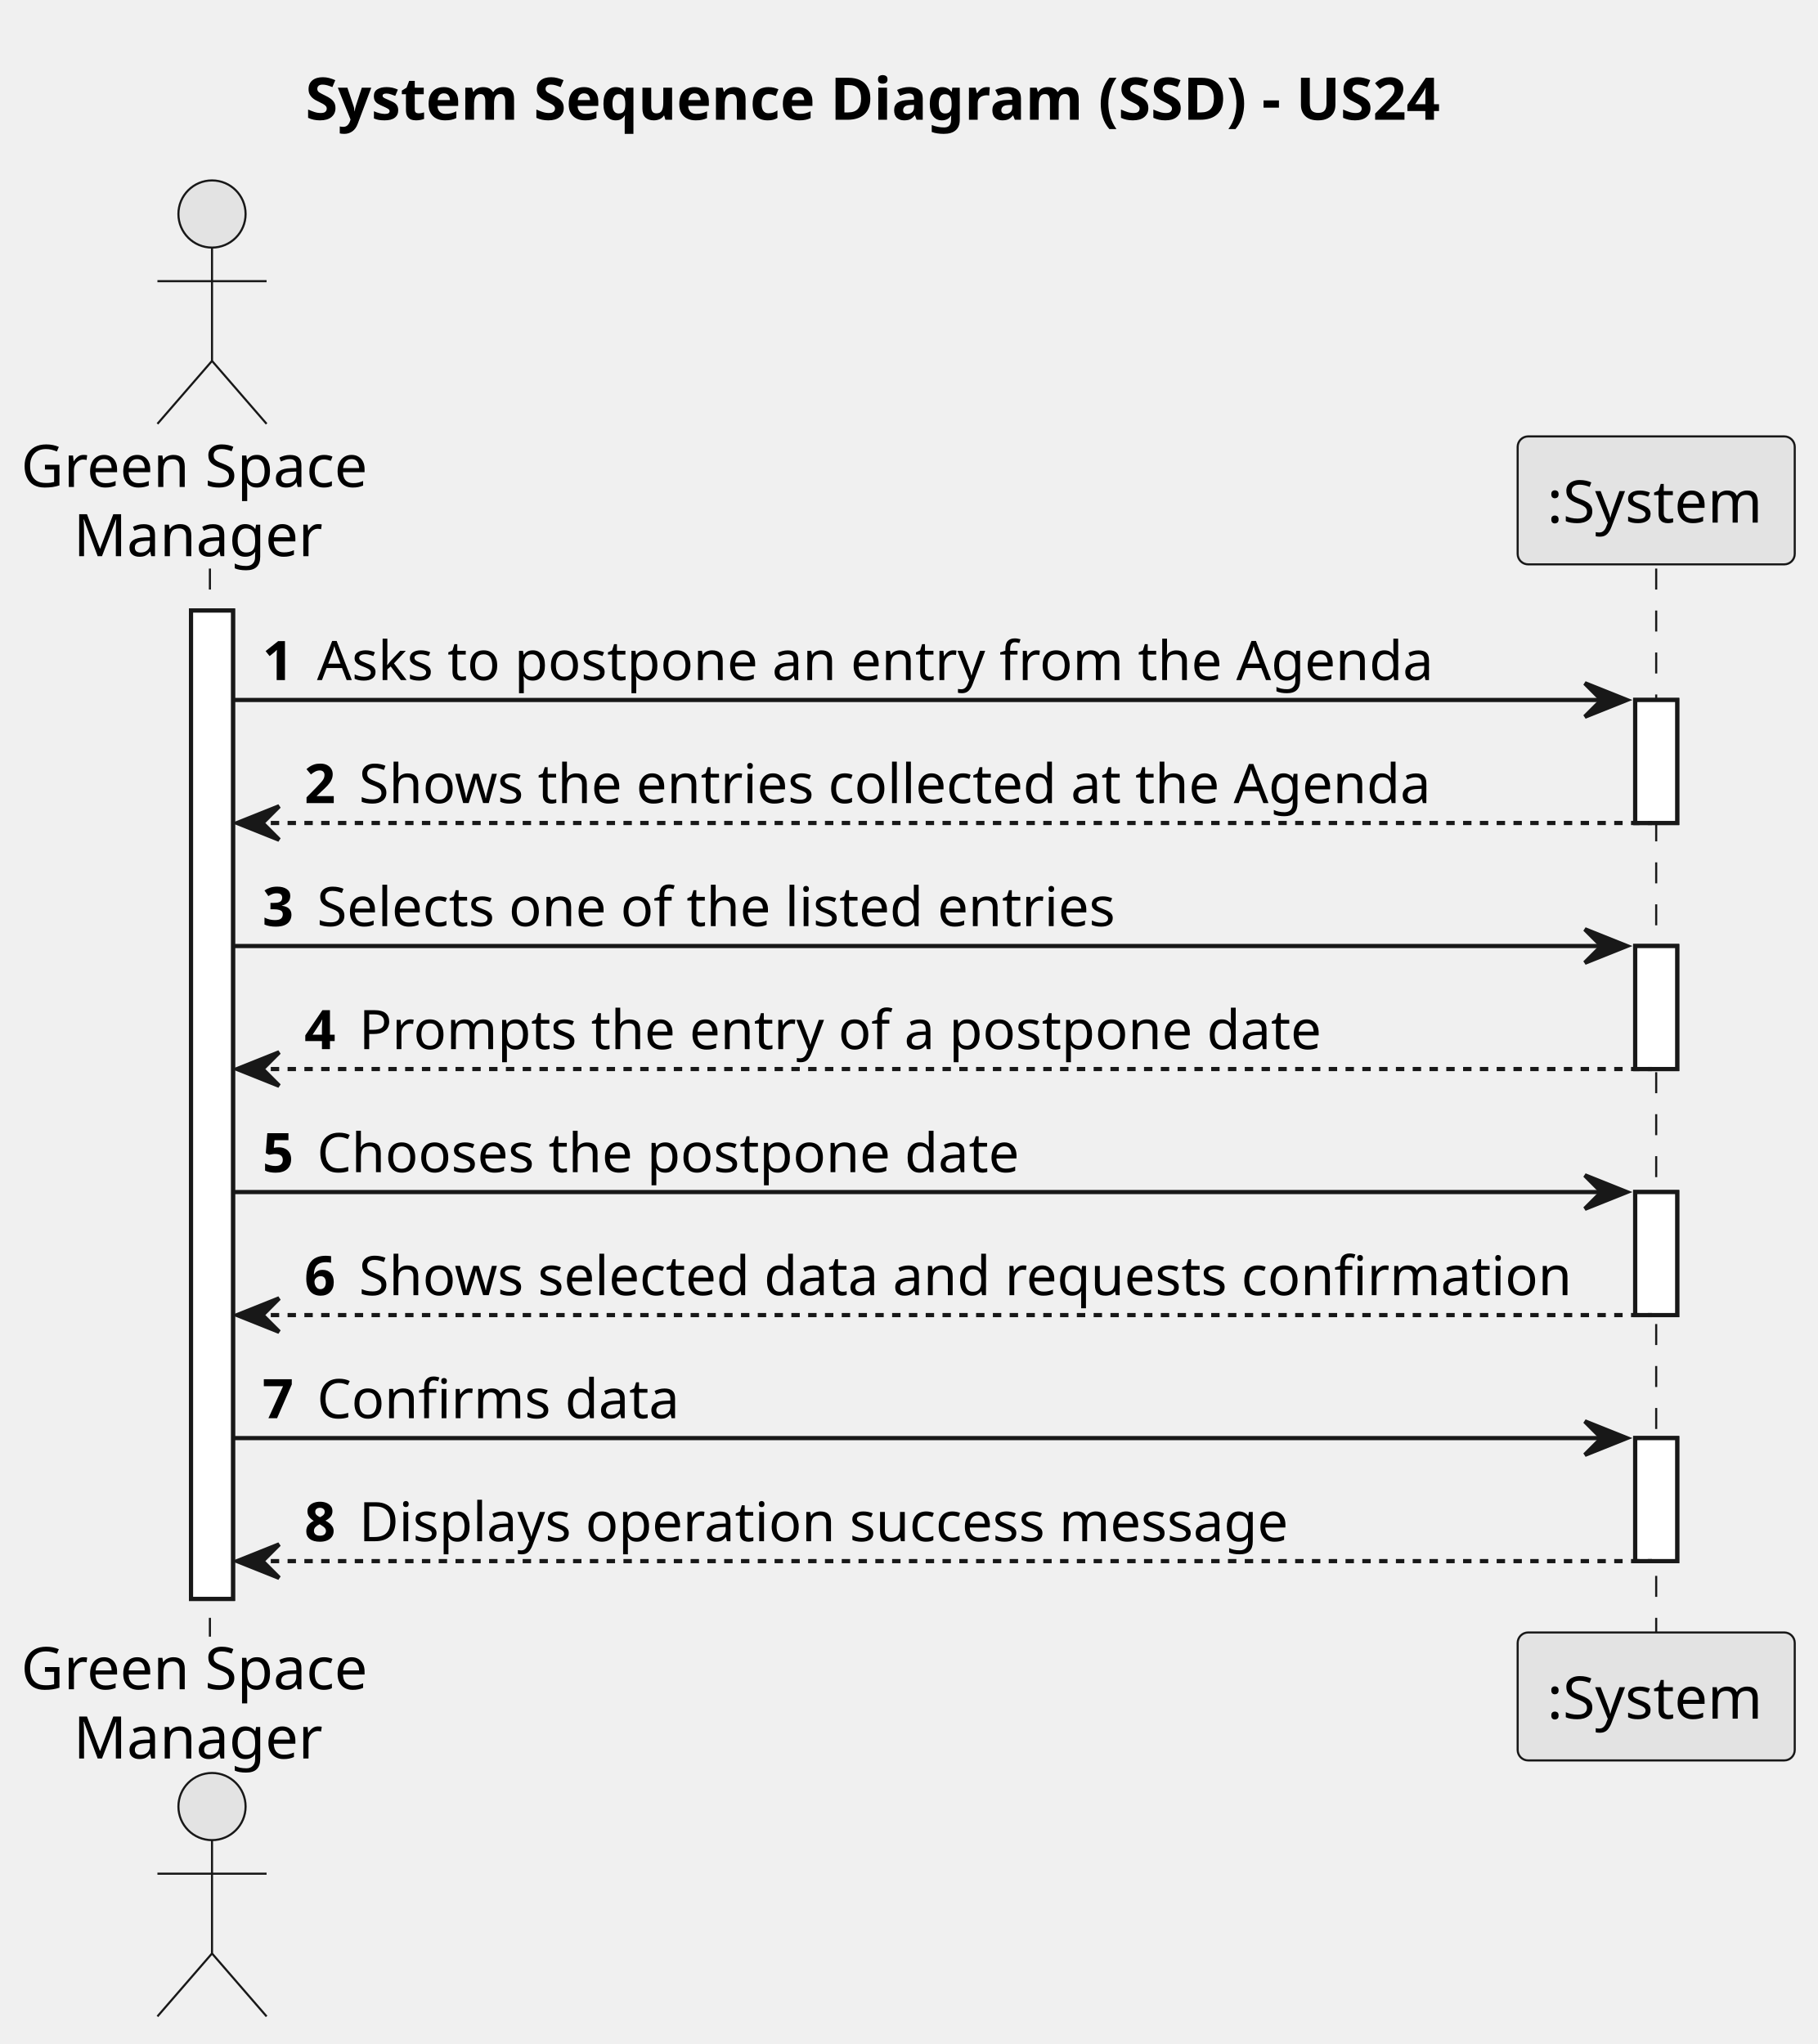
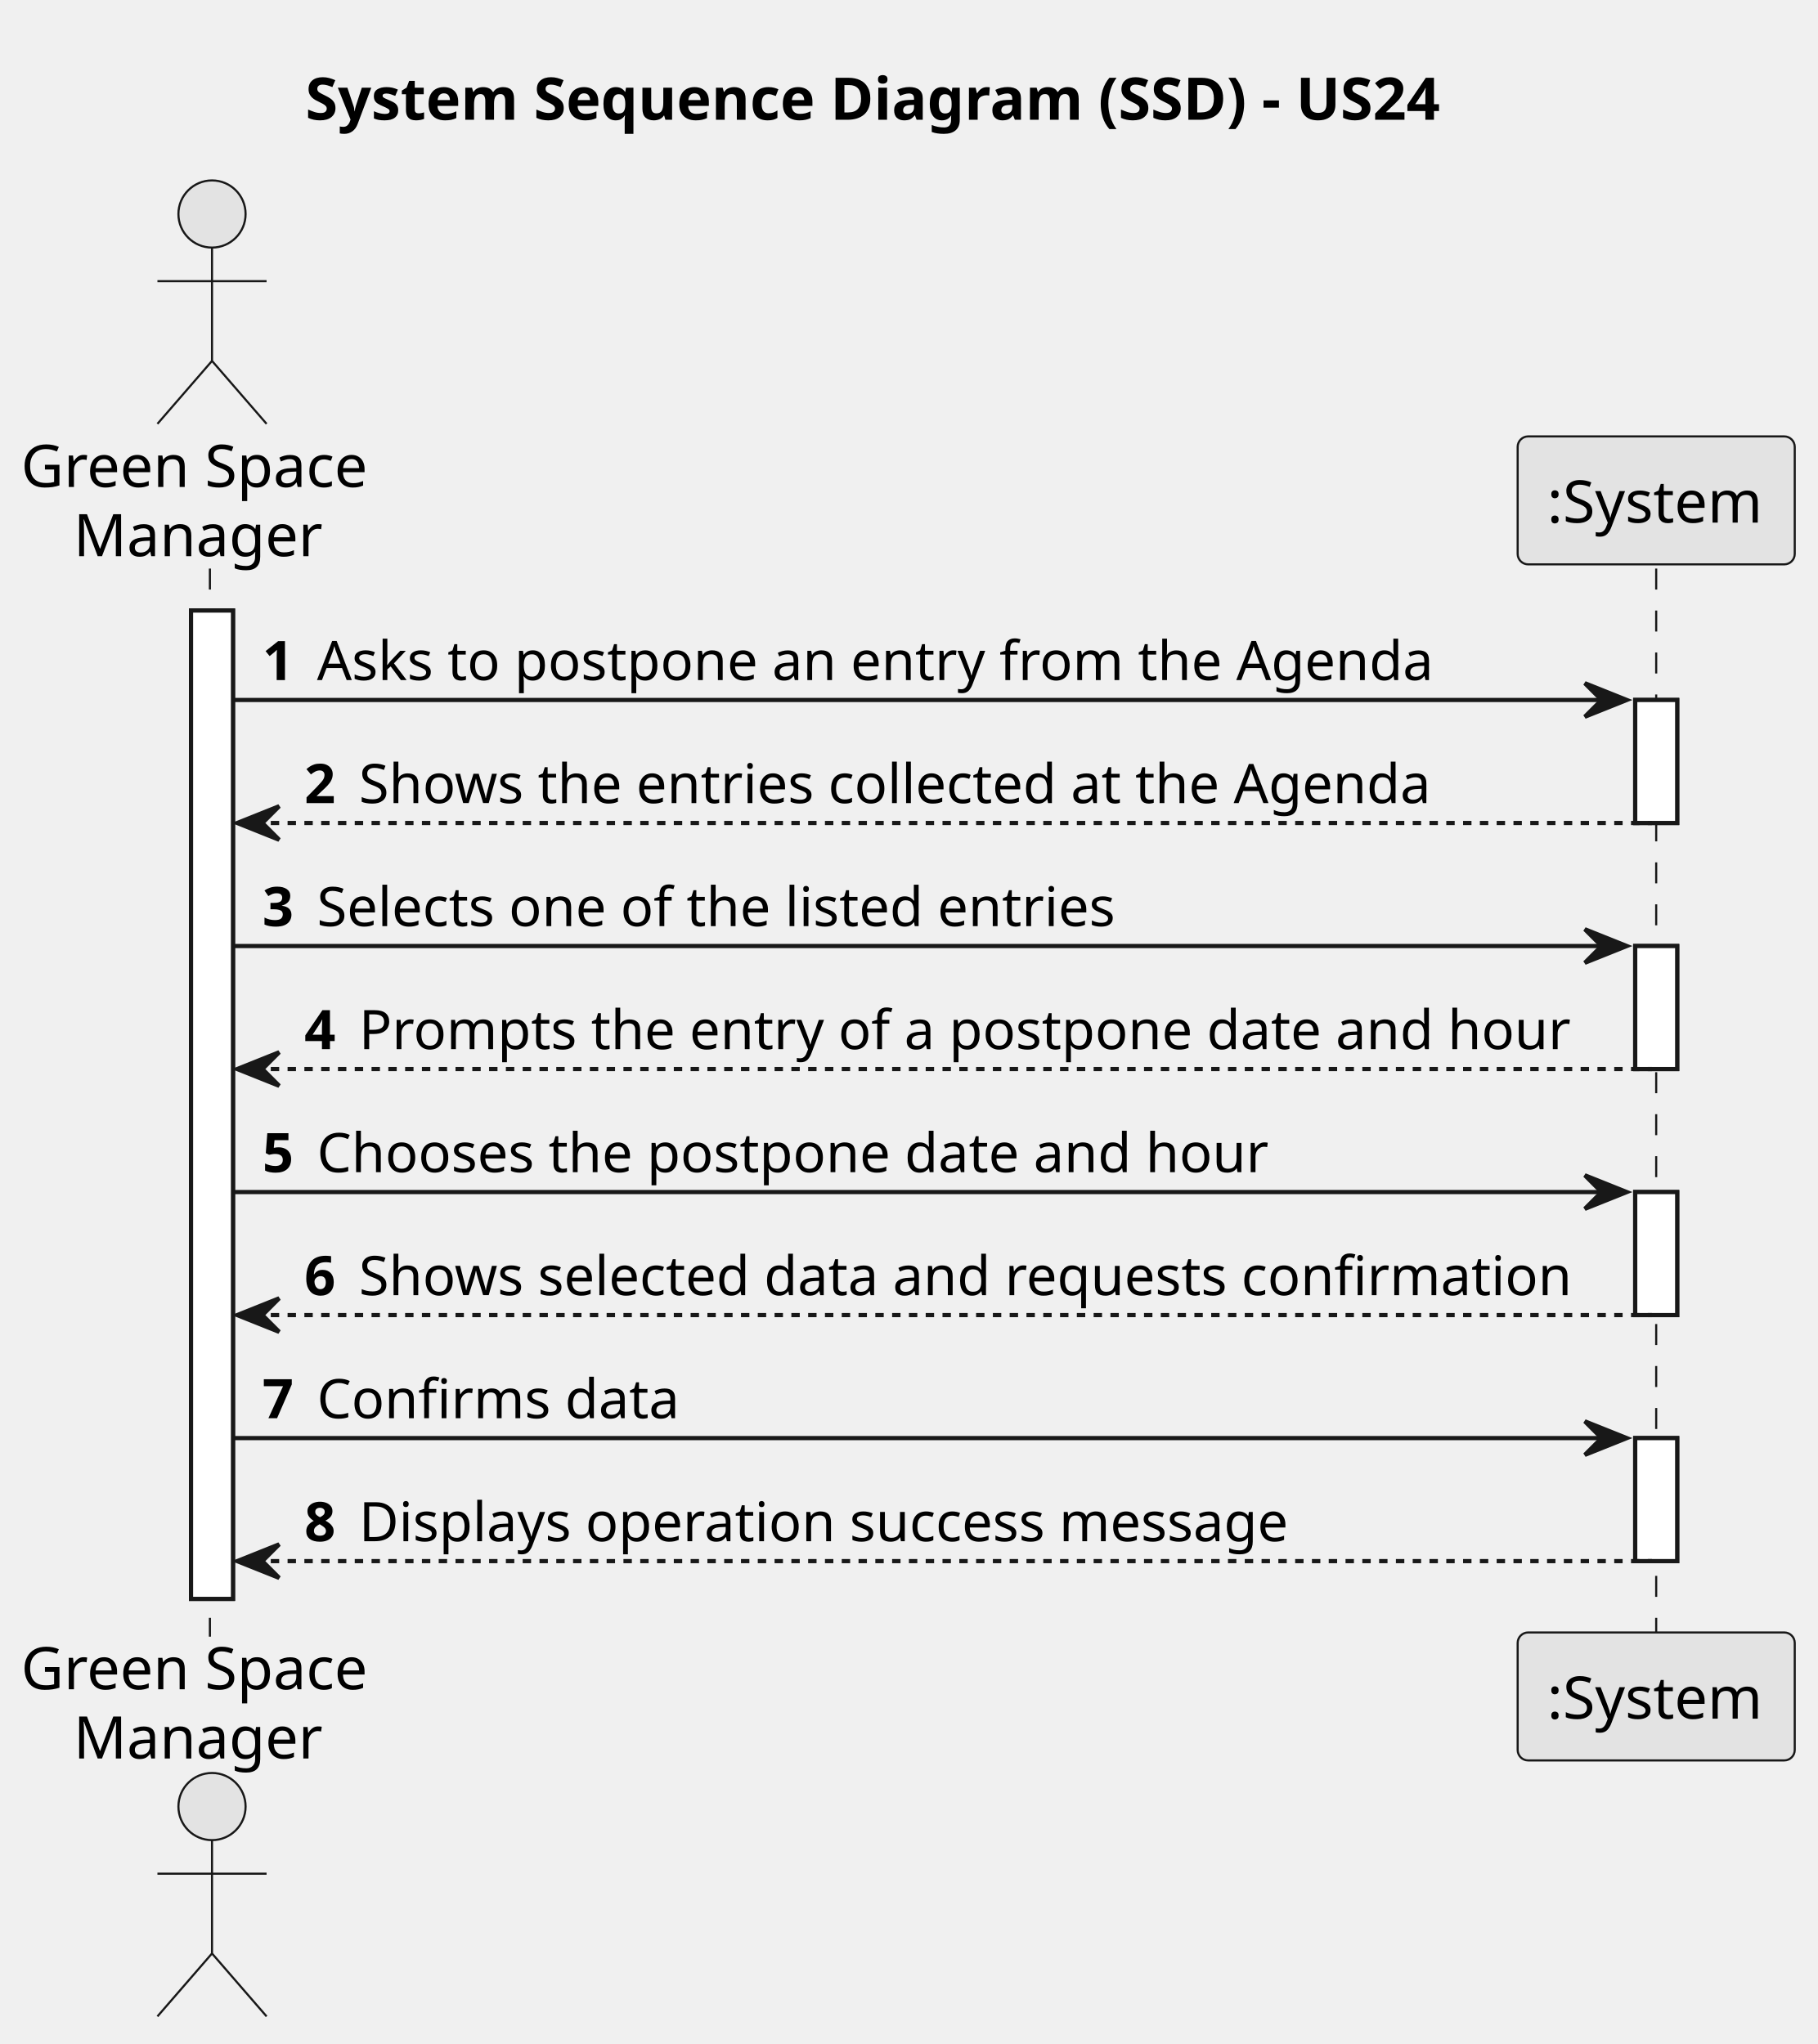
<svg xmlns="http://www.w3.org/2000/svg" contentStyleType="text/css" height="487px" preserveAspectRatio="none" style="width:433px;height:487px;background:#FFFFFF;" version="1.1" viewBox="0 0 433 487" width="433px" zoomAndPan="magnify">
  <defs />
  <g>
    <text fill="#000000" font-family="sans-serif" font-size="14" font-weight="bold" lengthAdjust="spacing" textLength="286" x="72.75" y="28.535">System Sequence Diagram (SSD) - US24</text>
    <rect fill="#FFFFFF" height="235.484" style="stroke:#181818;stroke-width:1.0;" width="10" x="45.5" y="145.465" />
    <rect fill="#FFFFFF" height="29.311" style="stroke:#181818;stroke-width:1.0;" width="10" x="389.5" y="166.775" />
    <rect fill="#FFFFFF" height="29.311" style="stroke:#181818;stroke-width:1.0;" width="10" x="389.5" y="225.397" />
    <rect fill="#FFFFFF" height="29.311" style="stroke:#181818;stroke-width:1.0;" width="10" x="389.5" y="284.018" />
    <rect fill="#FFFFFF" height="29.311" style="stroke:#181818;stroke-width:1.0;" width="10" x="389.5" y="342.639" />
    <line style="stroke:#181818;stroke-width:0.5;stroke-dasharray:5.0,5.0;" x1="50" x2="50" y1="135.465" y2="389.949" />
    <line style="stroke:#181818;stroke-width:0.5;stroke-dasharray:5.0,5.0;" x1="394.5" x2="394.5" y1="135.465" y2="389.949" />
    <text fill="#000000" font-family="sans-serif" font-size="14" lengthAdjust="spacing" textLength="85" x="5" y="116.023">Green Space</text>
    <text fill="#000000" font-family="sans-serif" font-size="14" lengthAdjust="spacing" textLength="60" x="17.5" y="132.512">Manager</text>
    <ellipse cx="50.5" cy="50.988" fill="#E3E3E3" rx="8" ry="8" style="stroke:#181818;stroke-width:0.5;" />
    <path d="M50.5,58.988 L50.5,85.988 M37.5,66.988 L63.5,66.988 M50.5,85.988 L37.5,100.988 M50.5,85.988 L63.5,100.988 " fill="none" style="stroke:#181818;stroke-width:0.5;" />
    <text fill="#000000" font-family="sans-serif" font-size="14" lengthAdjust="spacing" textLength="85" x="5" y="402.484">Green Space</text>
    <text fill="#000000" font-family="sans-serif" font-size="14" lengthAdjust="spacing" textLength="60" x="17.5" y="418.973">Manager</text>
    <ellipse cx="50.5" cy="430.426" fill="#E3E3E3" rx="8" ry="8" style="stroke:#181818;stroke-width:0.5;" />
    <path d="M50.5,438.426 L50.5,465.426 M37.5,446.426 L63.5,446.426 M50.5,465.426 L37.5,480.426 M50.5,465.426 L63.5,480.426 " fill="none" style="stroke:#181818;stroke-width:0.5;" />
    <rect fill="#E3E3E3" height="30.488" rx="2.5" ry="2.5" style="stroke:#181818;stroke-width:0.5;" width="66" x="361.5" y="103.977" />
    <text fill="#000000" font-family="sans-serif" font-size="14" lengthAdjust="spacing" textLength="52" x="368.5" y="124.512">:System</text>
    <rect fill="#E3E3E3" height="30.488" rx="2.5" ry="2.5" style="stroke:#181818;stroke-width:0.5;" width="66" x="361.5" y="388.949" />
    <text fill="#000000" font-family="sans-serif" font-size="14" lengthAdjust="spacing" textLength="52" x="368.5" y="409.484">:System</text>
    <rect fill="#FFFFFF" height="235.484" style="stroke:#181818;stroke-width:1.0;" width="10" x="45.5" y="145.465" />
    <rect fill="#FFFFFF" height="29.311" style="stroke:#181818;stroke-width:1.0;" width="10" x="389.5" y="166.775" />
    <rect fill="#FFFFFF" height="29.311" style="stroke:#181818;stroke-width:1.0;" width="10" x="389.5" y="225.397" />
    <rect fill="#FFFFFF" height="29.311" style="stroke:#181818;stroke-width:1.0;" width="10" x="389.5" y="284.018" />
    <rect fill="#FFFFFF" height="29.311" style="stroke:#181818;stroke-width:1.0;" width="10" x="389.5" y="342.639" />
    <polygon fill="#181818" points="377.5,162.775,387.5,166.775,377.5,170.775,381.5,166.775" style="stroke:#181818;stroke-width:1.0;" />
    <line style="stroke:#181818;stroke-width:1.0;" x1="55.5" x2="383.5" y1="166.775" y2="166.775" />
    <text fill="#000000" font-family="sans-serif" font-size="13" font-weight="bold" lengthAdjust="spacing" textLength="9" x="62.5" y="162.033">1</text>
    <text fill="#000000" font-family="sans-serif" font-size="13" lengthAdjust="spacing" textLength="275" x="75.5" y="162.033">Asks to postpone an entry from the Agenda</text>
    <polygon fill="#181818" points="66.5,192.086,56.5,196.086,66.5,200.086,62.5,196.086" style="stroke:#181818;stroke-width:1.0;" />
    <line style="stroke:#181818;stroke-width:1.0;stroke-dasharray:2.0,2.0;" x1="60.5" x2="393.5" y1="196.086" y2="196.086" />
    <text fill="#000000" font-family="sans-serif" font-size="13" font-weight="bold" lengthAdjust="spacing" textLength="9" x="72.5" y="191.344">2</text>
    <text fill="#000000" font-family="sans-serif" font-size="13" lengthAdjust="spacing" textLength="263" x="85.5" y="191.344">Shows the entries collected at the Agenda</text>
    <polygon fill="#181818" points="377.5,221.397,387.5,225.397,377.5,229.397,381.5,225.397" style="stroke:#181818;stroke-width:1.0;" />
    <line style="stroke:#181818;stroke-width:1.0;" x1="55.5" x2="383.5" y1="225.397" y2="225.397" />
    <text fill="#000000" font-family="sans-serif" font-size="13" font-weight="bold" lengthAdjust="spacing" textLength="9" x="62.5" y="220.654">3</text>
    <text fill="#000000" font-family="sans-serif" font-size="13" lengthAdjust="spacing" textLength="198" x="75.5" y="220.654">Selects one of the listed entries</text>
    <polygon fill="#181818" points="66.5,250.707,56.5,254.707,66.5,258.707,62.5,254.707" style="stroke:#181818;stroke-width:1.0;" />
    <line style="stroke:#181818;stroke-width:1.0;stroke-dasharray:2.0,2.0;" x1="60.5" x2="393.5" y1="254.707" y2="254.707" />
    <text fill="#000000" font-family="sans-serif" font-size="13" font-weight="bold" lengthAdjust="spacing" textLength="9" x="72.5" y="249.965">4</text>
-     <text fill="#000000" font-family="sans-serif" font-size="13" lengthAdjust="spacing" textLength="234" x="85.5" y="249.965">Prompts the entry of a postpone date</text>
+     <text fill="#000000" font-family="sans-serif" font-size="13" lengthAdjust="spacing" textLength="294" x="85.5" y="249.965">Prompts the entry of a postpone date and hour</text>
    <polygon fill="#181818" points="377.5,280.018,387.5,284.018,377.5,288.018,381.5,284.018" style="stroke:#181818;stroke-width:1.0;" />
    <line style="stroke:#181818;stroke-width:1.0;" x1="55.5" x2="383.5" y1="284.018" y2="284.018" />
    <text fill="#000000" font-family="sans-serif" font-size="13" font-weight="bold" lengthAdjust="spacing" textLength="9" x="62.5" y="279.275">5</text>
-     <text fill="#000000" font-family="sans-serif" font-size="13" lengthAdjust="spacing" textLength="172" x="75.5" y="279.275">Chooses the postpone date</text>
+     <text fill="#000000" font-family="sans-serif" font-size="13" lengthAdjust="spacing" textLength="232" x="75.5" y="279.275">Chooses the postpone date and hour</text>
    <polygon fill="#181818" points="66.5,309.328,56.5,313.328,66.5,317.328,62.5,313.328" style="stroke:#181818;stroke-width:1.0;" />
    <line style="stroke:#181818;stroke-width:1.0;stroke-dasharray:2.0,2.0;" x1="60.5" x2="393.5" y1="313.328" y2="313.328" />
    <text fill="#000000" font-family="sans-serif" font-size="13" font-weight="bold" lengthAdjust="spacing" textLength="9" x="72.5" y="308.586">6</text>
    <text fill="#000000" font-family="sans-serif" font-size="13" lengthAdjust="spacing" textLength="297" x="85.5" y="308.586">Shows selected data and requests confirmation</text>
    <polygon fill="#181818" points="377.5,338.639,387.5,342.639,377.5,346.639,381.5,342.639" style="stroke:#181818;stroke-width:1.0;" />
    <line style="stroke:#181818;stroke-width:1.0;" x1="55.5" x2="383.5" y1="342.639" y2="342.639" />
    <text fill="#000000" font-family="sans-serif" font-size="13" font-weight="bold" lengthAdjust="spacing" textLength="9" x="62.5" y="337.897">7</text>
    <text fill="#000000" font-family="sans-serif" font-size="13" lengthAdjust="spacing" textLength="89" x="75.5" y="337.897">Confirms data</text>
    <polygon fill="#181818" points="66.5,367.949,56.5,371.949,66.5,375.949,62.5,371.949" style="stroke:#181818;stroke-width:1.0;" />
    <line style="stroke:#181818;stroke-width:1.0;stroke-dasharray:2.0,2.0;" x1="60.5" x2="393.5" y1="371.949" y2="371.949" />
    <text fill="#000000" font-family="sans-serif" font-size="13" font-weight="bold" lengthAdjust="spacing" textLength="9" x="72.5" y="367.207">8</text>
    <text fill="#000000" font-family="sans-serif" font-size="13" lengthAdjust="spacing" textLength="231" x="85.5" y="367.207">Displays operation success message</text>
  </g>
</svg>
